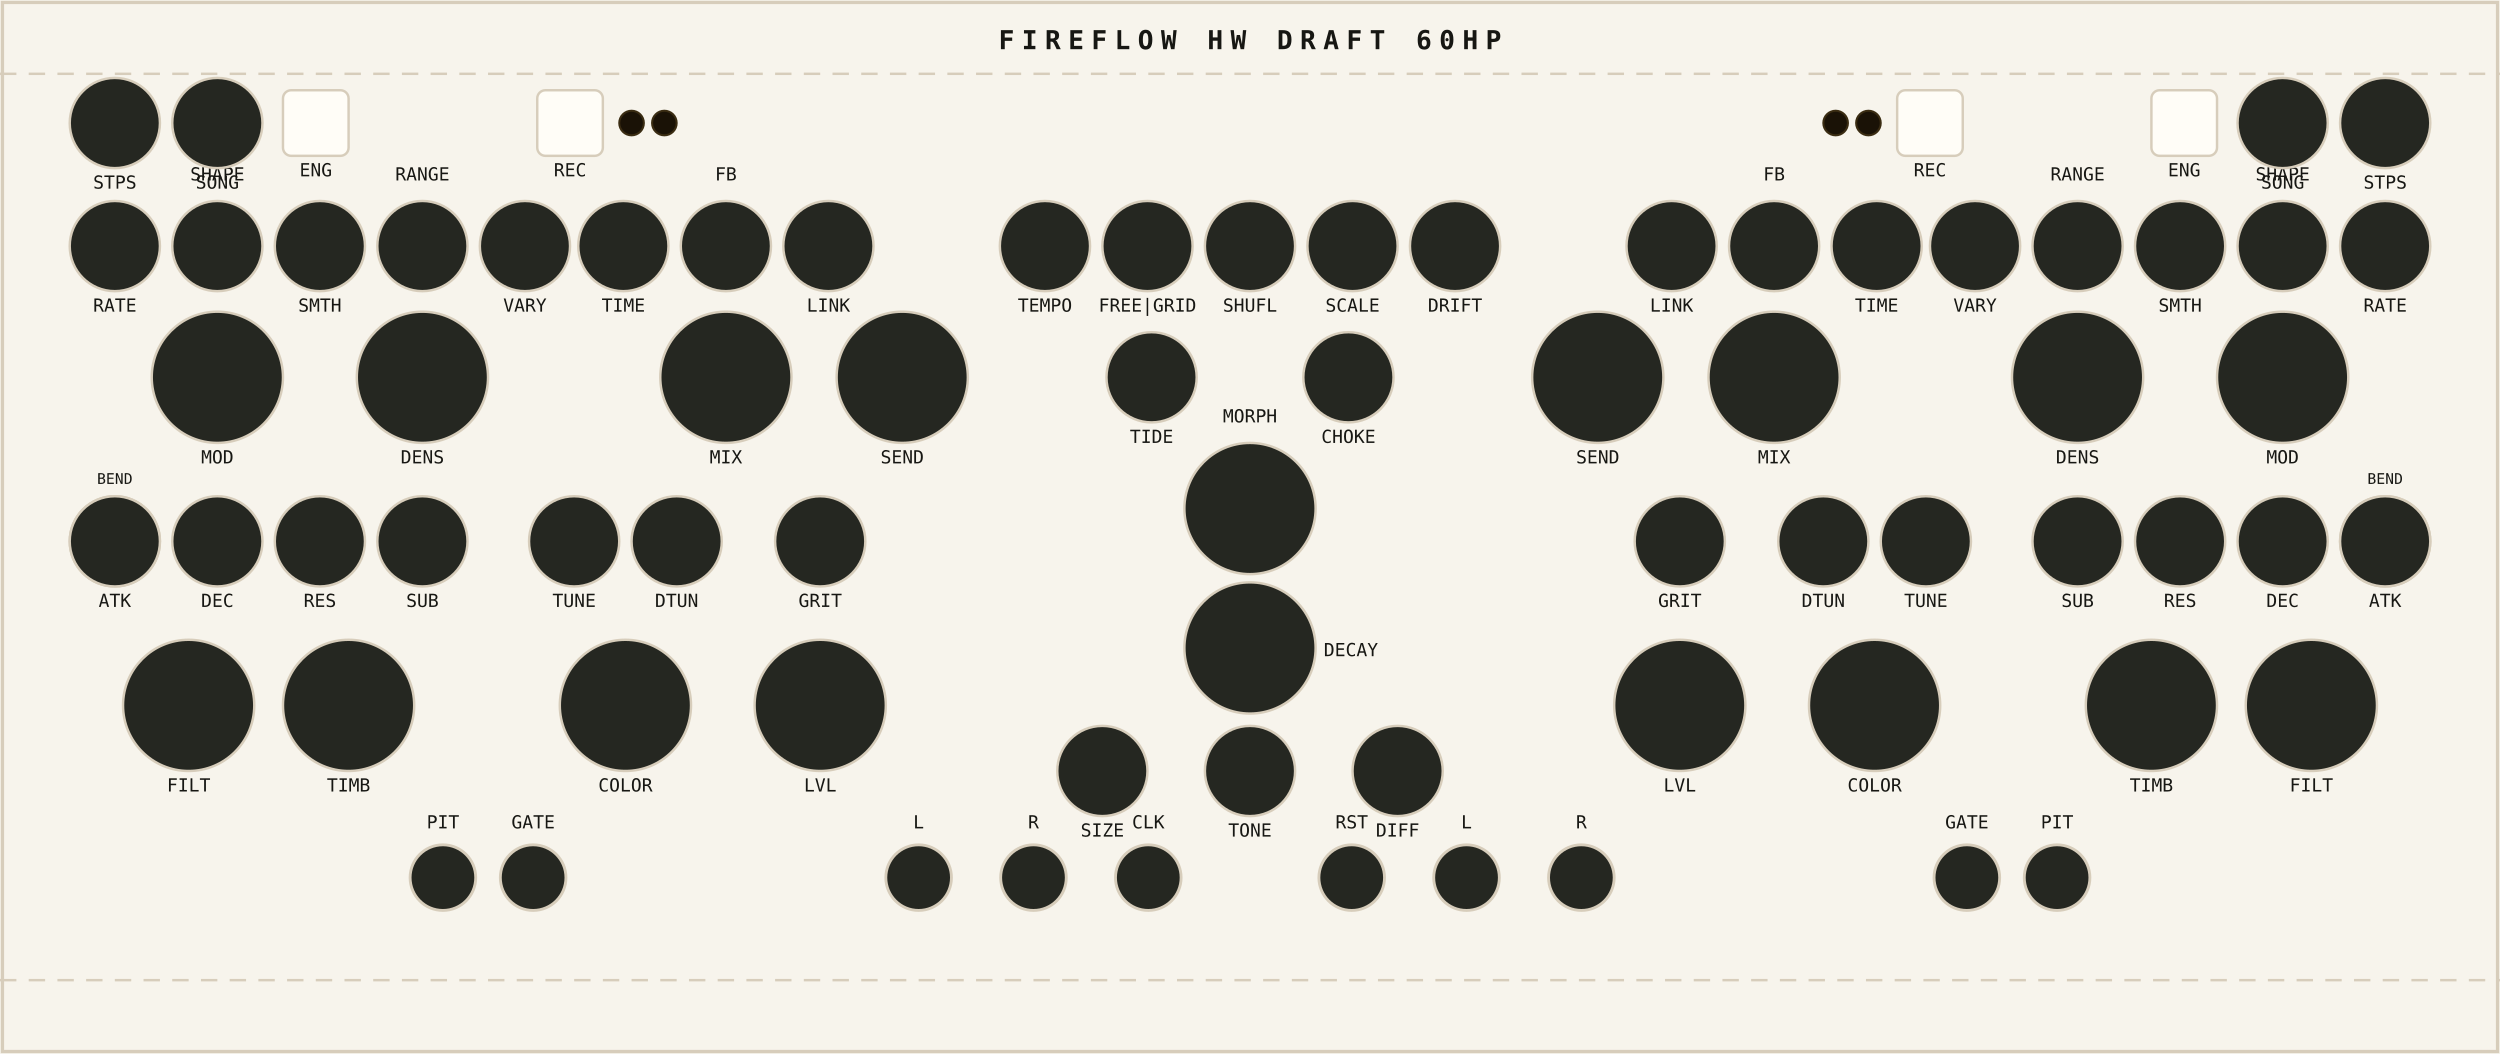
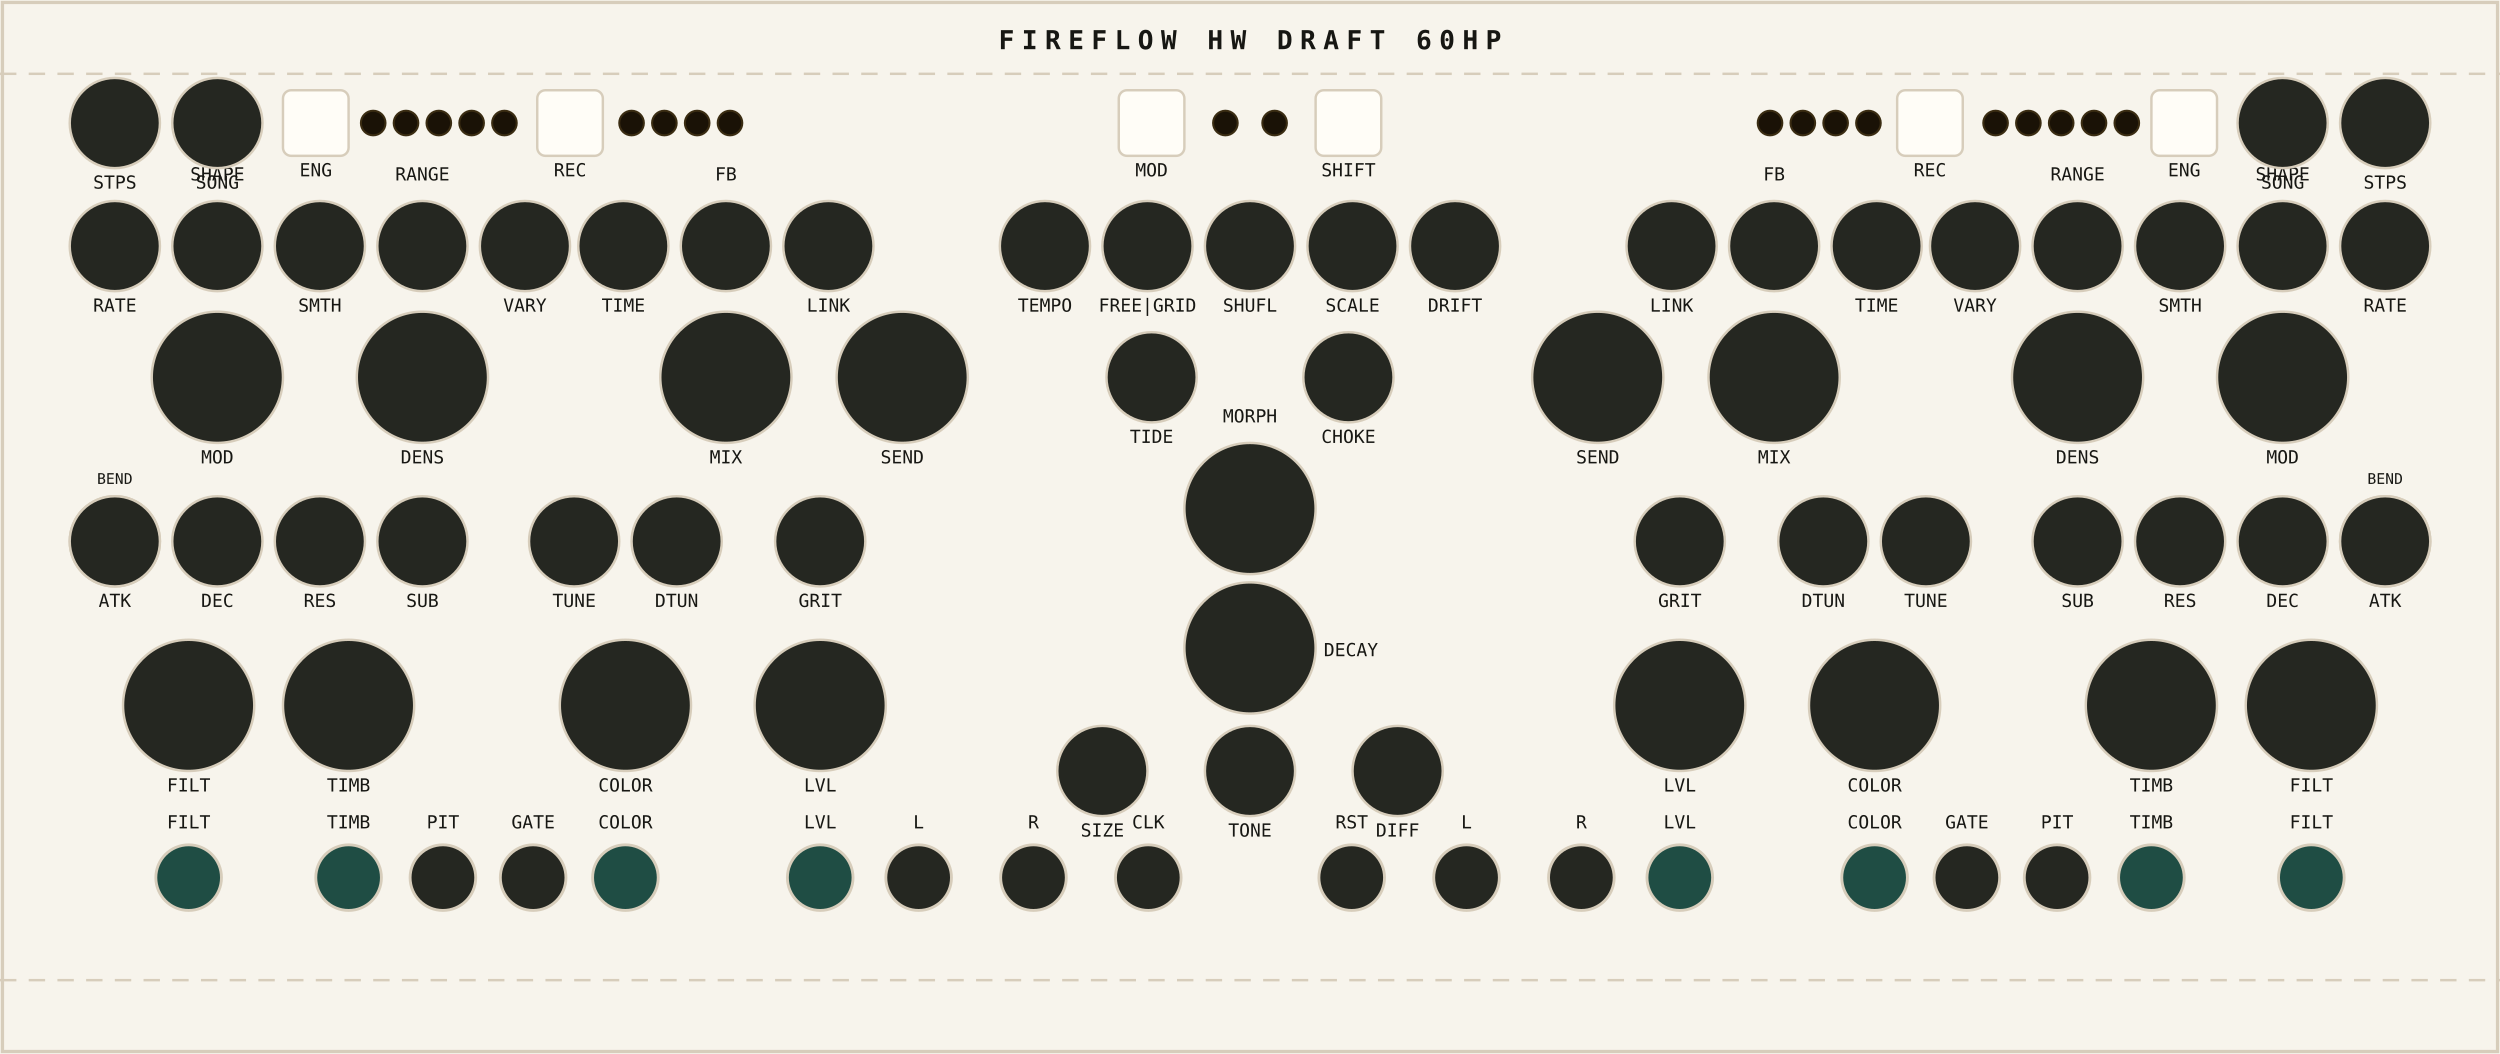
<svg xmlns="http://www.w3.org/2000/svg" width="304.800mm" height="128.500mm" viewBox="0 0 304.800 128.500">
  <rect x="0" y="0" width="304.800" height="128.500" fill="#f7f4ec" />
  <rect x="0.3" y="0.3" width="304.200" height="127.900" fill="none" stroke="#d7cdbb" stroke-width="0.4" />
  <line x1="0" y1="9.000" x2="304.800" y2="9.000" stroke="#d7cdbb" stroke-width="0.3" stroke-dasharray="2,1.5" />
  <line x1="0" y1="119.500" x2="304.800" y2="119.500" stroke="#d7cdbb" stroke-width="0.3" stroke-dasharray="2,1.5" />
  <circle cx="14.000" cy="30.000" r="5.500" fill="#252721" stroke="#d7cdbb" stroke-width="0.3" />
  <text x="14.000" y="38.000" fill="#171713" text-anchor="middle" font-family="monospace" font-size="2.2">RATE</text>
  <circle cx="26.500" cy="30.000" r="5.500" fill="#252721" stroke="#d7cdbb" stroke-width="0.3" />
  <text x="26.500" y="22.000" fill="#171713" text-anchor="middle" font-family="monospace" font-size="2.2">SHAPE</text>
  <circle cx="51.500" cy="46.000" r="8.000" fill="#252721" stroke="#d7cdbb" stroke-width="0.3" />
  <text x="51.500" y="56.500" fill="#171713" text-anchor="middle" font-family="monospace" font-size="2.2">DENS</text>
  <circle cx="39.000" cy="30.000" r="5.500" fill="#252721" stroke="#d7cdbb" stroke-width="0.3" />
  <text x="39.000" y="38.000" fill="#171713" text-anchor="middle" font-family="monospace" font-size="2.2">SMTH</text>
  <circle cx="51.500" cy="30.000" r="5.500" fill="#252721" stroke="#d7cdbb" stroke-width="0.3" />
  <text x="51.500" y="22.000" fill="#171713" text-anchor="middle" font-family="monospace" font-size="2.2">RANGE</text>
  <circle cx="64.000" cy="30.000" r="5.500" fill="#252721" stroke="#d7cdbb" stroke-width="0.3" />
  <text x="64.000" y="38.000" fill="#171713" text-anchor="middle" font-family="monospace" font-size="2.2">VARY</text>
  <circle cx="26.500" cy="46.000" r="8.000" fill="#252721" stroke="#d7cdbb" stroke-width="0.3" />
  <text x="26.500" y="56.500" fill="#171713" text-anchor="middle" font-family="monospace" font-size="2.2">MOD</text>
  <circle cx="70.000" cy="66.000" r="5.500" fill="#252721" stroke="#d7cdbb" stroke-width="0.3" />
  <text x="70.000" y="74.000" fill="#171713" text-anchor="middle" font-family="monospace" font-size="2.2">TUNE</text>
  <circle cx="14.000" cy="66.000" r="5.500" fill="#252721" stroke="#d7cdbb" stroke-width="0.3" />
  <text x="14.000" y="74.000" fill="#171713" text-anchor="middle" font-family="monospace" font-size="2.2">ATK</text>
  <circle cx="26.500" cy="66.000" r="5.500" fill="#252721" stroke="#d7cdbb" stroke-width="0.3" />
  <text x="26.500" y="74.000" fill="#171713" text-anchor="middle" font-family="monospace" font-size="2.2">DEC</text>
  <circle cx="39.000" cy="66.000" r="5.500" fill="#252721" stroke="#d7cdbb" stroke-width="0.3" />
  <text x="39.000" y="74.000" fill="#171713" text-anchor="middle" font-family="monospace" font-size="2.2">RES</text>
  <circle cx="51.500" cy="66.000" r="5.500" fill="#252721" stroke="#d7cdbb" stroke-width="0.3" />
  <text x="51.500" y="74.000" fill="#171713" text-anchor="middle" font-family="monospace" font-size="2.2">SUB</text>
  <circle cx="42.500" cy="86.000" r="8.000" fill="#252721" stroke="#d7cdbb" stroke-width="0.3" />
  <text x="42.500" y="96.500" fill="#171713" text-anchor="middle" font-family="monospace" font-size="2.2">TIMB</text>
  <circle cx="88.500" cy="46.000" r="8.000" fill="#252721" stroke="#d7cdbb" stroke-width="0.3" />
  <text x="88.500" y="56.500" fill="#171713" text-anchor="middle" font-family="monospace" font-size="2.2">MIX</text>
  <circle cx="100.000" cy="66.000" r="5.500" fill="#252721" stroke="#d7cdbb" stroke-width="0.3" />
  <text x="100.000" y="74.000" fill="#171713" text-anchor="middle" font-family="monospace" font-size="2.2">GRIT</text>
  <circle cx="100.000" cy="86.000" r="8.000" fill="#252721" stroke="#d7cdbb" stroke-width="0.3" />
  <text x="100.000" y="96.500" fill="#171713" text-anchor="middle" font-family="monospace" font-size="2.2">LVL</text>
  <circle cx="14.000" cy="15.000" r="5.500" fill="#252721" stroke="#d7cdbb" stroke-width="0.3" />
  <text x="14.000" y="23.000" fill="#171713" text-anchor="middle" font-family="monospace" font-size="2.2">STPS</text>
  <rect x="34.500" y="11.000" width="8.000" height="8.000" rx="1.0" fill="#fffdf7" stroke="#d7cdbb" stroke-width="0.3" />
  <text x="38.500" y="21.500" fill="#171713" text-anchor="middle" font-family="monospace" font-size="2.2">ENG</text>
  <circle cx="82.500" cy="66.000" r="5.500" fill="#252721" stroke="#d7cdbb" stroke-width="0.3" />
  <text x="82.500" y="74.000" fill="#171713" text-anchor="middle" font-family="monospace" font-size="2.2">DTUN</text>
  <circle cx="26.500" cy="15.000" r="5.500" fill="#252721" stroke="#d7cdbb" stroke-width="0.3" />
  <text x="26.500" y="23.000" fill="#171713" text-anchor="middle" font-family="monospace" font-size="2.2">SONG</text>
  <circle cx="290.800" cy="30.000" r="5.500" fill="#252721" stroke="#d7cdbb" stroke-width="0.3" />
  <text x="290.800" y="38.000" fill="#171713" text-anchor="middle" font-family="monospace" font-size="2.2">RATE</text>
  <circle cx="278.300" cy="30.000" r="5.500" fill="#252721" stroke="#d7cdbb" stroke-width="0.3" />
  <text x="278.300" y="22.000" fill="#171713" text-anchor="middle" font-family="monospace" font-size="2.2">SHAPE</text>
  <circle cx="253.300" cy="46.000" r="8.000" fill="#252721" stroke="#d7cdbb" stroke-width="0.3" />
  <text x="253.300" y="56.500" fill="#171713" text-anchor="middle" font-family="monospace" font-size="2.2">DENS</text>
  <circle cx="265.800" cy="30.000" r="5.500" fill="#252721" stroke="#d7cdbb" stroke-width="0.3" />
  <text x="265.800" y="38.000" fill="#171713" text-anchor="middle" font-family="monospace" font-size="2.2">SMTH</text>
  <circle cx="253.300" cy="30.000" r="5.500" fill="#252721" stroke="#d7cdbb" stroke-width="0.3" />
  <text x="253.300" y="22.000" fill="#171713" text-anchor="middle" font-family="monospace" font-size="2.2">RANGE</text>
  <circle cx="240.800" cy="30.000" r="5.500" fill="#252721" stroke="#d7cdbb" stroke-width="0.3" />
  <text x="240.800" y="38.000" fill="#171713" text-anchor="middle" font-family="monospace" font-size="2.2">VARY</text>
  <circle cx="278.300" cy="46.000" r="8.000" fill="#252721" stroke="#d7cdbb" stroke-width="0.3" />
  <text x="278.300" y="56.500" fill="#171713" text-anchor="middle" font-family="monospace" font-size="2.2">MOD</text>
  <circle cx="234.800" cy="66.000" r="5.500" fill="#252721" stroke="#d7cdbb" stroke-width="0.3" />
  <text x="234.800" y="74.000" fill="#171713" text-anchor="middle" font-family="monospace" font-size="2.2">TUNE</text>
  <circle cx="290.800" cy="66.000" r="5.500" fill="#252721" stroke="#d7cdbb" stroke-width="0.3" />
  <text x="290.800" y="74.000" fill="#171713" text-anchor="middle" font-family="monospace" font-size="2.2">ATK</text>
  <circle cx="278.300" cy="66.000" r="5.500" fill="#252721" stroke="#d7cdbb" stroke-width="0.3" />
  <text x="278.300" y="74.000" fill="#171713" text-anchor="middle" font-family="monospace" font-size="2.2">DEC</text>
  <circle cx="265.800" cy="66.000" r="5.500" fill="#252721" stroke="#d7cdbb" stroke-width="0.3" />
  <text x="265.800" y="74.000" fill="#171713" text-anchor="middle" font-family="monospace" font-size="2.2">RES</text>
  <circle cx="253.300" cy="66.000" r="5.500" fill="#252721" stroke="#d7cdbb" stroke-width="0.3" />
  <text x="253.300" y="74.000" fill="#171713" text-anchor="middle" font-family="monospace" font-size="2.2">SUB</text>
  <circle cx="262.300" cy="86.000" r="8.000" fill="#252721" stroke="#d7cdbb" stroke-width="0.3" />
  <text x="262.300" y="96.500" fill="#171713" text-anchor="middle" font-family="monospace" font-size="2.2">TIMB</text>
  <circle cx="216.300" cy="46.000" r="8.000" fill="#252721" stroke="#d7cdbb" stroke-width="0.3" />
  <text x="216.300" y="56.500" fill="#171713" text-anchor="middle" font-family="monospace" font-size="2.2">MIX</text>
  <circle cx="204.800" cy="66.000" r="5.500" fill="#252721" stroke="#d7cdbb" stroke-width="0.3" />
  <text x="204.800" y="74.000" fill="#171713" text-anchor="middle" font-family="monospace" font-size="2.2">GRIT</text>
  <circle cx="204.800" cy="86.000" r="8.000" fill="#252721" stroke="#d7cdbb" stroke-width="0.3" />
  <text x="204.800" y="96.500" fill="#171713" text-anchor="middle" font-family="monospace" font-size="2.2">LVL</text>
  <circle cx="290.800" cy="15.000" r="5.500" fill="#252721" stroke="#d7cdbb" stroke-width="0.3" />
  <text x="290.800" y="23.000" fill="#171713" text-anchor="middle" font-family="monospace" font-size="2.2">STPS</text>
  <rect x="262.300" y="11.000" width="8.000" height="8.000" rx="1.0" fill="#fffdf7" stroke="#d7cdbb" stroke-width="0.3" />
  <text x="266.300" y="21.500" fill="#171713" text-anchor="middle" font-family="monospace" font-size="2.2">ENG</text>
  <circle cx="222.300" cy="66.000" r="5.500" fill="#252721" stroke="#d7cdbb" stroke-width="0.3" />
  <text x="222.300" y="74.000" fill="#171713" text-anchor="middle" font-family="monospace" font-size="2.2">DTUN</text>
  <circle cx="278.300" cy="15.000" r="5.500" fill="#252721" stroke="#d7cdbb" stroke-width="0.3" />
  <text x="278.300" y="23.000" fill="#171713" text-anchor="middle" font-family="monospace" font-size="2.2">SONG</text>
  <circle cx="152.400" cy="62.000" r="8.000" fill="#252721" stroke="#d7cdbb" stroke-width="0.3" />
  <text x="152.400" y="51.500" fill="#171713" text-anchor="middle" font-family="monospace" font-size="2.2">MORPH</text>
  <circle cx="127.400" cy="30.000" r="5.500" fill="#252721" stroke="#d7cdbb" stroke-width="0.3" />
  <text x="127.400" y="38.000" fill="#171713" text-anchor="middle" font-family="monospace" font-size="2.2">TEMPO</text>
  <circle cx="139.900" cy="30.000" r="5.500" fill="#252721" stroke="#d7cdbb" stroke-width="0.3" />
  <text x="139.900" y="38.000" fill="#171713" text-anchor="middle" font-family="monospace" font-size="2.2">FREE|GRID</text>
  <circle cx="164.900" cy="30.000" r="5.500" fill="#252721" stroke="#d7cdbb" stroke-width="0.3" />
  <text x="164.900" y="38.000" fill="#171713" text-anchor="middle" font-family="monospace" font-size="2.2">SCALE</text>
  <circle cx="177.400" cy="30.000" r="5.500" fill="#252721" stroke="#d7cdbb" stroke-width="0.3" />
  <text x="177.400" y="38.000" fill="#171713" text-anchor="middle" font-family="monospace" font-size="2.2">DRIFT</text>
  <circle cx="134.400" cy="94.000" r="5.500" fill="#252721" stroke="#d7cdbb" stroke-width="0.3" />
  <text x="134.400" y="102.000" fill="#171713" text-anchor="middle" font-family="monospace" font-size="2.2">SIZE</text>
  <circle cx="152.400" cy="79.000" r="8.000" fill="#252721" stroke="#d7cdbb" stroke-width="0.3" />
  <text x="161.400" y="80.000" fill="#171713" text-anchor="start" font-family="monospace" font-size="2.2">DECAY</text>
  <circle cx="152.400" cy="94.000" r="5.500" fill="#252721" stroke="#d7cdbb" stroke-width="0.3" />
  <text x="152.400" y="102.000" fill="#171713" text-anchor="middle" font-family="monospace" font-size="2.2">TONE</text>
  <circle cx="170.400" cy="94.000" r="5.500" fill="#252721" stroke="#d7cdbb" stroke-width="0.3" />
  <text x="170.400" y="102.000" fill="#171713" text-anchor="middle" font-family="monospace" font-size="2.2">DIFF</text>
  <circle cx="164.400" cy="46.000" r="5.500" fill="#252721" stroke="#d7cdbb" stroke-width="0.3" />
  <text x="164.400" y="54.000" fill="#171713" text-anchor="middle" font-family="monospace" font-size="2.2">CHOKE</text>
  <circle cx="23.000" cy="86.000" r="8.000" fill="#252721" stroke="#d7cdbb" stroke-width="0.3" />
  <text x="23.000" y="96.500" fill="#171713" text-anchor="middle" font-family="monospace" font-size="2.2">FILT</text>
  <circle cx="281.800" cy="86.000" r="8.000" fill="#252721" stroke="#d7cdbb" stroke-width="0.3" />
  <text x="281.800" y="96.500" fill="#171713" text-anchor="middle" font-family="monospace" font-size="2.2">FILT</text>
  <circle cx="140.400" cy="46.000" r="5.500" fill="#252721" stroke="#d7cdbb" stroke-width="0.3" />
  <text x="140.400" y="54.000" fill="#171713" text-anchor="middle" font-family="monospace" font-size="2.2">TIDE</text>
  <circle cx="76.000" cy="30.000" r="5.500" fill="#252721" stroke="#d7cdbb" stroke-width="0.3" />
  <text x="76.000" y="38.000" fill="#171713" text-anchor="middle" font-family="monospace" font-size="2.2">TIME</text>
  <circle cx="228.800" cy="30.000" r="5.500" fill="#252721" stroke="#d7cdbb" stroke-width="0.3" />
  <text x="228.800" y="38.000" fill="#171713" text-anchor="middle" font-family="monospace" font-size="2.2">TIME</text>
  <circle cx="88.500" cy="30.000" r="5.500" fill="#252721" stroke="#d7cdbb" stroke-width="0.3" />
  <text x="88.500" y="22.000" fill="#171713" text-anchor="middle" font-family="monospace" font-size="2.2">FB</text>
  <circle cx="216.300" cy="30.000" r="5.500" fill="#252721" stroke="#d7cdbb" stroke-width="0.3" />
  <text x="216.300" y="22.000" fill="#171713" text-anchor="middle" font-family="monospace" font-size="2.2">FB</text>
  <circle cx="76.250" cy="86.000" r="8.000" fill="#252721" stroke="#d7cdbb" stroke-width="0.3" />
  <text x="76.250" y="96.500" fill="#171713" text-anchor="middle" font-family="monospace" font-size="2.2">COLOR</text>
  <circle cx="228.550" cy="86.000" r="8.000" fill="#252721" stroke="#d7cdbb" stroke-width="0.3" />
  <text x="228.550" y="96.500" fill="#171713" text-anchor="middle" font-family="monospace" font-size="2.2">COLOR</text>
  <circle cx="101.000" cy="30.000" r="5.500" fill="#252721" stroke="#d7cdbb" stroke-width="0.3" />
  <text x="101.000" y="38.000" fill="#171713" text-anchor="middle" font-family="monospace" font-size="2.2">LINK</text>
  <circle cx="203.800" cy="30.000" r="5.500" fill="#252721" stroke="#d7cdbb" stroke-width="0.3" />
  <text x="203.800" y="38.000" fill="#171713" text-anchor="middle" font-family="monospace" font-size="2.2">LINK</text>
  <circle cx="14.000" cy="66.000" r="5.500" fill="#252721" stroke="#d7cdbb" stroke-width="0.3" />
  <text x="14.000" y="59.000" fill="#171713" text-anchor="middle" font-family="monospace" font-size="1.8">BEND</text>
  <circle cx="290.800" cy="66.000" r="5.500" fill="#252721" stroke="#d7cdbb" stroke-width="0.3" />
  <text x="290.800" y="59.000" fill="#171713" text-anchor="middle" font-family="monospace" font-size="1.8">BEND</text>
  <rect x="65.500" y="11.000" width="8.000" height="8.000" rx="1.0" fill="#fffdf7" stroke="#d7cdbb" stroke-width="0.3" />
  <text x="69.500" y="21.500" fill="#171713" text-anchor="middle" font-family="monospace" font-size="2.2">REC</text>
  <rect x="231.300" y="11.000" width="8.000" height="8.000" rx="1.0" fill="#fffdf7" stroke="#d7cdbb" stroke-width="0.3" />
  <text x="235.300" y="21.500" fill="#171713" text-anchor="middle" font-family="monospace" font-size="2.2">REC</text>
  <circle cx="110.000" cy="46.000" r="8.000" fill="#252721" stroke="#d7cdbb" stroke-width="0.3" />
  <text x="110.000" y="56.500" fill="#171713" text-anchor="middle" font-family="monospace" font-size="2.2">SEND</text>
  <circle cx="194.800" cy="46.000" r="8.000" fill="#252721" stroke="#d7cdbb" stroke-width="0.3" />
  <text x="194.800" y="56.500" fill="#171713" text-anchor="middle" font-family="monospace" font-size="2.2">SEND</text>
  <circle cx="152.400" cy="30.000" r="5.500" fill="#252721" stroke="#d7cdbb" stroke-width="0.3" />
  <text x="152.400" y="38.000" fill="#171713" text-anchor="middle" font-family="monospace" font-size="2.2">SHUFL</text>
  <circle cx="112.000" cy="107.000" r="4.000" fill="#252721" stroke="#d7cdbb" stroke-width="0.35" />
  <text x="112.000" y="101.000" fill="#171713" text-anchor="middle" font-family="monospace" font-size="2.2">L</text>
  <circle cx="126.000" cy="107.000" r="4.000" fill="#252721" stroke="#d7cdbb" stroke-width="0.35" />
  <text x="126.000" y="101.000" fill="#171713" text-anchor="middle" font-family="monospace" font-size="2.2">R</text>
  <circle cx="140.000" cy="107.000" r="4.000" fill="#252721" stroke="#d7cdbb" stroke-width="0.35" />
  <text x="140.000" y="101.000" fill="#171713" text-anchor="middle" font-family="monospace" font-size="2.2">CLK</text>
  <circle cx="164.800" cy="107.000" r="4.000" fill="#252721" stroke="#d7cdbb" stroke-width="0.35" />
  <text x="164.800" y="101.000" fill="#171713" text-anchor="middle" font-family="monospace" font-size="2.2">RST</text>
  <circle cx="178.800" cy="107.000" r="4.000" fill="#252721" stroke="#d7cdbb" stroke-width="0.35" />
  <text x="178.800" y="101.000" fill="#171713" text-anchor="middle" font-family="monospace" font-size="2.2">L</text>
  <circle cx="192.800" cy="107.000" r="4.000" fill="#252721" stroke="#d7cdbb" stroke-width="0.35" />
  <text x="192.800" y="101.000" fill="#171713" text-anchor="middle" font-family="monospace" font-size="2.2">R</text>
  <circle cx="54.000" cy="107.000" r="4.000" fill="#252721" stroke="#d7cdbb" stroke-width="0.35" />
  <text x="54.000" y="101.000" fill="#171713" text-anchor="middle" font-family="monospace" font-size="2.2">PIT</text>
  <circle cx="65.000" cy="107.000" r="4.000" fill="#252721" stroke="#d7cdbb" stroke-width="0.35" />
  <text x="65.000" y="101.000" fill="#171713" text-anchor="middle" font-family="monospace" font-size="2.2">GATE</text>
  <circle cx="250.800" cy="107.000" r="4.000" fill="#252721" stroke="#d7cdbb" stroke-width="0.35" />
  <text x="250.800" y="101.000" fill="#171713" text-anchor="middle" font-family="monospace" font-size="2.2">PIT</text>
  <circle cx="239.800" cy="107.000" r="4.000" fill="#252721" stroke="#d7cdbb" stroke-width="0.35" />
  <text x="239.800" y="101.000" fill="#171713" text-anchor="middle" font-family="monospace" font-size="2.2">GATE</text>
  <circle cx="81.000" cy="15.000" r="1.500" fill="#1a1206" stroke="#3a2c12" stroke-width="0.25" />
  <circle cx="223.800" cy="15.000" r="1.500" fill="#1a1206" stroke="#3a2c12" stroke-width="0.25" />
  <circle cx="77.000" cy="15.000" r="1.500" fill="#1a1206" stroke="#3a2c12" stroke-width="0.25" />
  <circle cx="227.800" cy="15.000" r="1.500" fill="#1a1206" stroke="#3a2c12" stroke-width="0.25" />
+   <rect x="136.400" y="11.000" width="8.000" height="8.000" rx="1.0" fill="#fffdf7" stroke="#d7cdbb" stroke-width="0.3" />
+   <text x="140.400" y="21.500" fill="#171713" text-anchor="middle" font-family="monospace" font-size="2.2">MOD</text>
+   <rect x="160.400" y="11.000" width="8.000" height="8.000" rx="1.0" fill="#fffdf7" stroke="#d7cdbb" stroke-width="0.3" />
+   <text x="164.400" y="21.500" fill="#171713" text-anchor="middle" font-family="monospace" font-size="2.2">SHIFT</text>
+   <circle cx="149.400" cy="15.000" r="1.500" fill="#1a1206" stroke="#3a2c12" stroke-width="0.25" />
+   <circle cx="155.400" cy="15.000" r="1.500" fill="#1a1206" stroke="#3a2c12" stroke-width="0.25" />
+   <circle cx="23.000" cy="107.000" r="4.000" fill="#1f4d44" stroke="#d7cdbb" stroke-width="0.35" />
+   <text x="23.000" y="101.000" fill="#171713" text-anchor="middle" font-family="monospace" font-size="2.2">FILT</text>
+   <circle cx="42.500" cy="107.000" r="4.000" fill="#1f4d44" stroke="#d7cdbb" stroke-width="0.35" />
+   <text x="42.500" y="101.000" fill="#171713" text-anchor="middle" font-family="monospace" font-size="2.2">TIMB</text>
+   <circle cx="76.250" cy="107.000" r="4.000" fill="#1f4d44" stroke="#d7cdbb" stroke-width="0.35" />
+   <text x="76.250" y="101.000" fill="#171713" text-anchor="middle" font-family="monospace" font-size="2.2">COLOR</text>
+   <circle cx="100.000" cy="107.000" r="4.000" fill="#1f4d44" stroke="#d7cdbb" stroke-width="0.35" />
+   <text x="100.000" y="101.000" fill="#171713" text-anchor="middle" font-family="monospace" font-size="2.2">LVL</text>
+   <circle cx="45.500" cy="15.000" r="1.500" fill="#1a1206" stroke="#3a2c12" stroke-width="0.25" />
+   <circle cx="49.500" cy="15.000" r="1.500" fill="#1a1206" stroke="#3a2c12" stroke-width="0.25" />
+   <circle cx="53.500" cy="15.000" r="1.500" fill="#1a1206" stroke="#3a2c12" stroke-width="0.25" />
+   <circle cx="57.500" cy="15.000" r="1.500" fill="#1a1206" stroke="#3a2c12" stroke-width="0.25" />
+   <circle cx="61.500" cy="15.000" r="1.500" fill="#1a1206" stroke="#3a2c12" stroke-width="0.25" />
+   <circle cx="85.000" cy="15.000" r="1.500" fill="#1a1206" stroke="#3a2c12" stroke-width="0.25" />
+   <circle cx="89.000" cy="15.000" r="1.500" fill="#1a1206" stroke="#3a2c12" stroke-width="0.25" />
+   <circle cx="281.800" cy="107.000" r="4.000" fill="#1f4d44" stroke="#d7cdbb" stroke-width="0.35" />
+   <text x="281.800" y="101.000" fill="#171713" text-anchor="middle" font-family="monospace" font-size="2.2">FILT</text>
+   <circle cx="262.300" cy="107.000" r="4.000" fill="#1f4d44" stroke="#d7cdbb" stroke-width="0.35" />
+   <text x="262.300" y="101.000" fill="#171713" text-anchor="middle" font-family="monospace" font-size="2.2">TIMB</text>
+   <circle cx="228.550" cy="107.000" r="4.000" fill="#1f4d44" stroke="#d7cdbb" stroke-width="0.35" />
+   <text x="228.550" y="101.000" fill="#171713" text-anchor="middle" font-family="monospace" font-size="2.2">COLOR</text>
+   <circle cx="204.800" cy="107.000" r="4.000" fill="#1f4d44" stroke="#d7cdbb" stroke-width="0.35" />
+   <text x="204.800" y="101.000" fill="#171713" text-anchor="middle" font-family="monospace" font-size="2.2">LVL</text>
+   <circle cx="259.300" cy="15.000" r="1.500" fill="#1a1206" stroke="#3a2c12" stroke-width="0.25" />
+   <circle cx="255.300" cy="15.000" r="1.500" fill="#1a1206" stroke="#3a2c12" stroke-width="0.25" />
+   <circle cx="251.300" cy="15.000" r="1.500" fill="#1a1206" stroke="#3a2c12" stroke-width="0.25" />
+   <circle cx="247.300" cy="15.000" r="1.500" fill="#1a1206" stroke="#3a2c12" stroke-width="0.25" />
+   <circle cx="243.300" cy="15.000" r="1.500" fill="#1a1206" stroke="#3a2c12" stroke-width="0.25" />
+   <circle cx="219.800" cy="15.000" r="1.500" fill="#1a1206" stroke="#3a2c12" stroke-width="0.25" />
+   <circle cx="215.800" cy="15.000" r="1.500" fill="#1a1206" stroke="#3a2c12" stroke-width="0.25" />
  <text x="152.400" y="6.000" fill="#171713" text-anchor="middle" font-family="monospace" font-size="3.2" letter-spacing="0.9" font-weight="bold">FIREFLOW HW DRAFT 60HP</text>
</svg>
